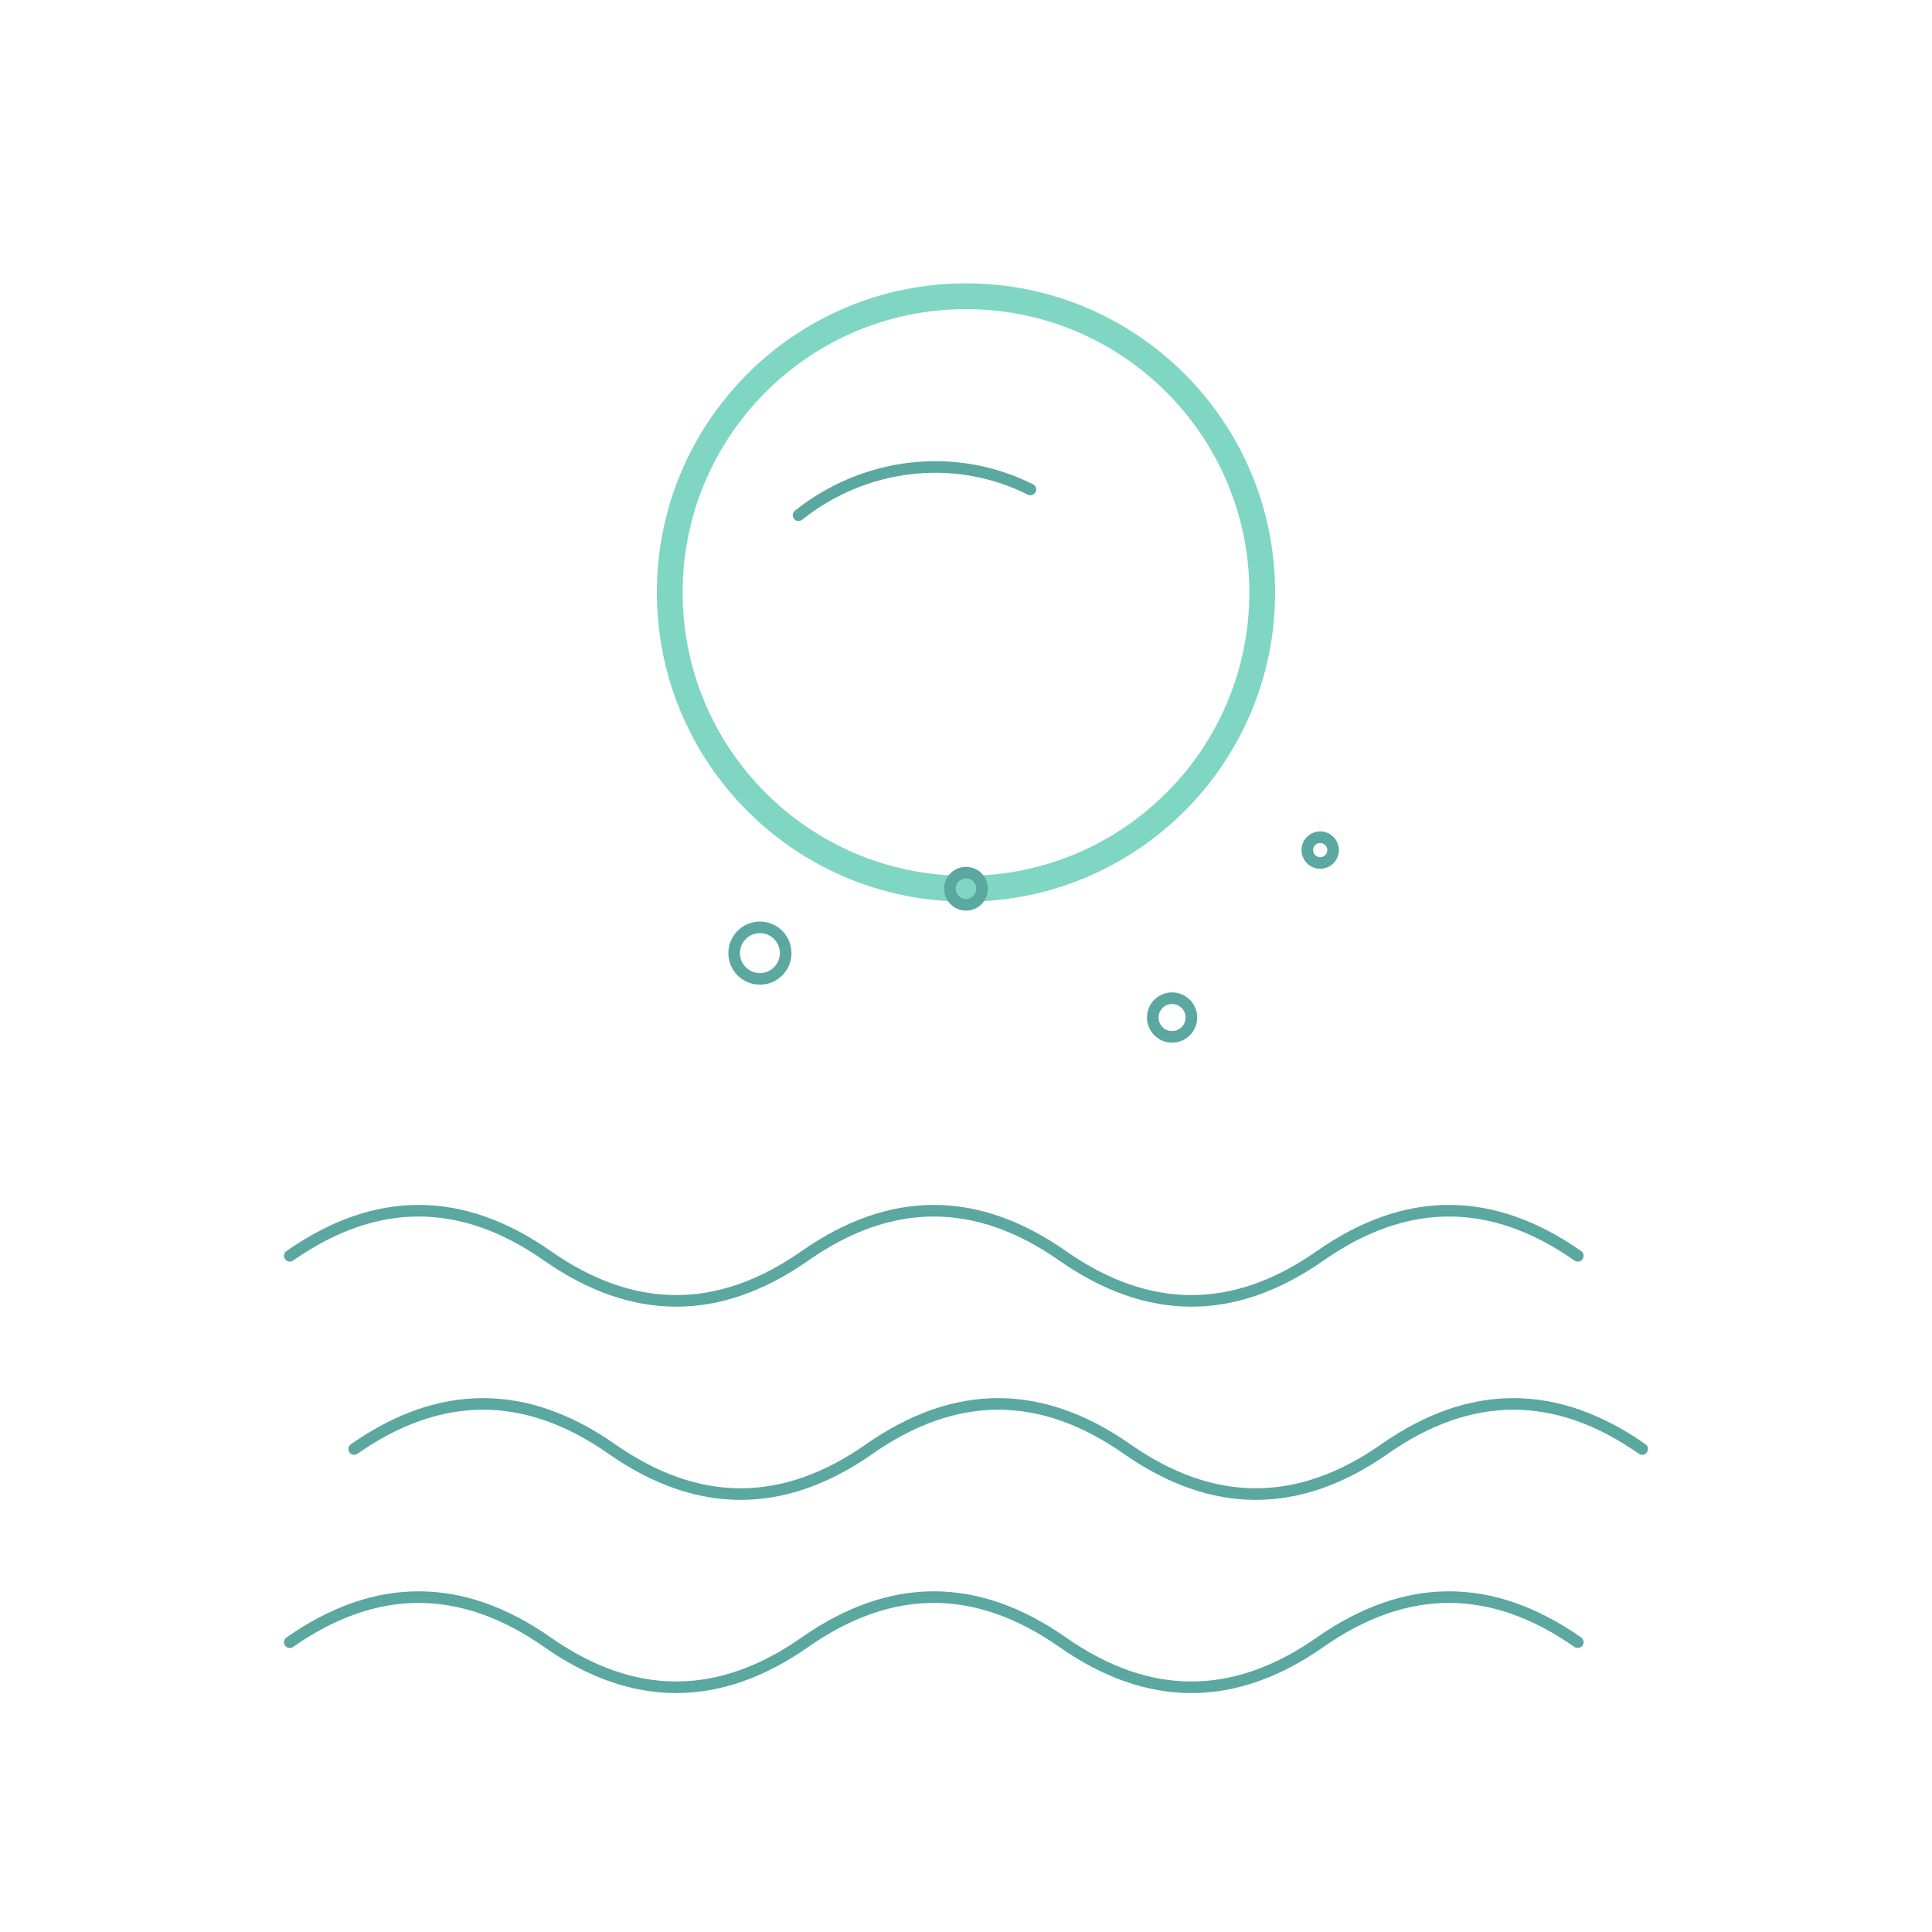
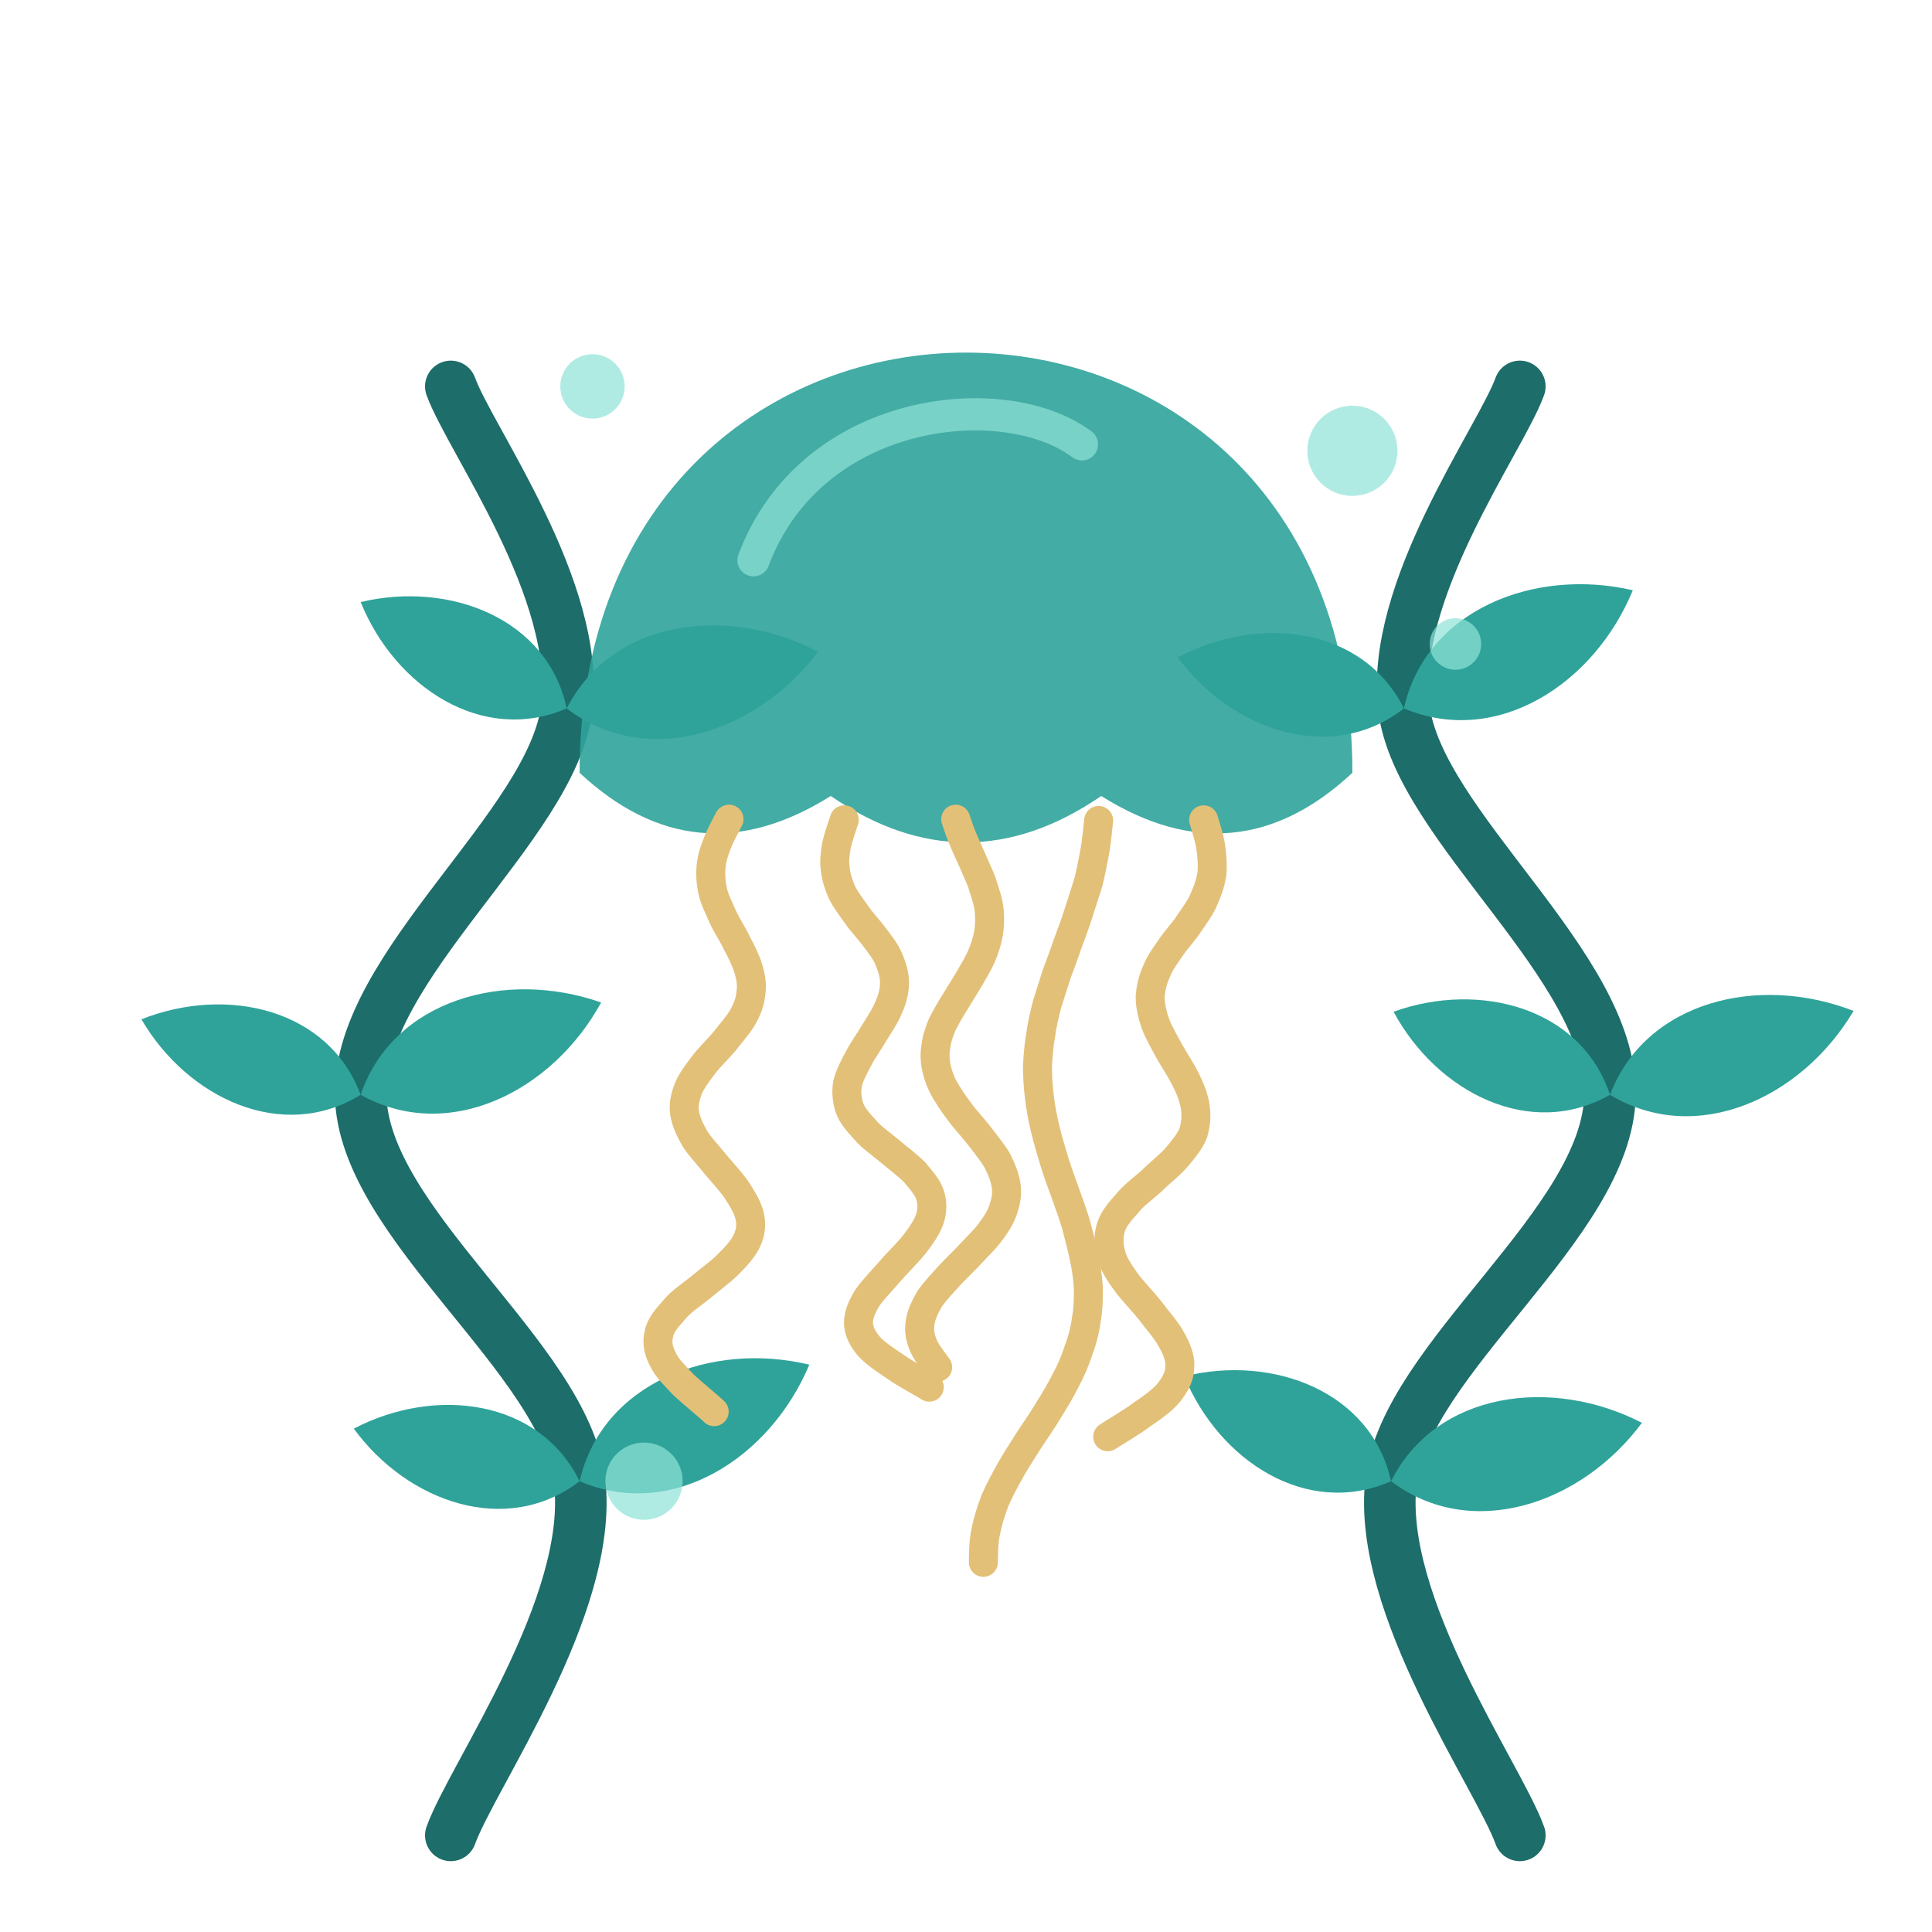
<svg xmlns="http://www.w3.org/2000/svg" viewBox="0 0 300 300" role="img" aria-labelledby="t d">
-   <g fill="none" stroke-linecap="round" stroke-linejoin="round">
-     <circle cx="150" cy="92" r="46" stroke="#7fd6c2" stroke-width="4" />
-     <path d="M124 80 C134 72 148 70 160 76" stroke="#5aa8a0" stroke-width="1.8" />
-     <g stroke="#5aa8a0" stroke-width="1.8">
-       <circle cx="118" cy="148" r="4" />
-       <circle cx="182" cy="158" r="3" />
-       <circle cx="150" cy="138" r="2.5" />
-       <circle cx="205" cy="132" r="2" />
-       <path d="M45 195 Q65 181 85 195 T125 195 T165 195 T205 195 T245 195" />
-       <path d="M55 225 Q75 211 95 225 T135 225 T175 225 T215 225 T255 225" />
-       <path d="M45 255 Q65 241 85 255 T125 255 T165 255 T205 255 T245 255" />
-     </g>
+   <path d="M70,285 C73.3,275.8 92.3,249.2 90,230 C87.7,210.8 56.3,190 56,170 C55.7,150 85.7,128.3 88,110 C90.3,91.7 73,68.3 70,60" fill="none" stroke="#1d6d6a" stroke-width="8" stroke-linecap="round" />
+   <path d="M0,0 C10,-12 28,-10.2 40,0 C28,10.2 10,12 0,0Z" transform="translate(90,230) rotate(-26.9)" fill="#2fa39a" />
+   <path d="M0,0 C9,-11 25.2,-9.3 36,0 C25.2,9.3 9,11 0,0Z" transform="translate(90,230) rotate(-166.9)" fill="#2fa39a" />
+   <path d="M0,0 C10,-12 28,-10.2 40,0 C28,10.2 10,12 0,0Z" transform="translate(56,170) rotate(-21)" fill="#2fa39a" />
+   <path d="M0,0 C9,-11 25.2,-9.3 36,0 C25.2,9.3 9,11 0,0Z" transform="translate(56,170) rotate(-161)" fill="#2fa39a" />
+   <path d="M0,0 C10,-12 28,-10.2 40,0 C28,10.2 10,12 0,0Z" transform="translate(88,110) rotate(-12.7)" fill="#2fa39a" />
+   <path d="M0,0 C9,-11 25.2,-9.3 36,0 C25.2,9.3 9,11 0,0Z" transform="translate(88,110) rotate(-152.7)" fill="#2fa39a" />
+   <path d="M236,285 C232.7,275.8 213.7,249.2 216,230 C218.3,210.8 249.7,190 250,170 C250.3,150 220.3,128.3 218,110 C215.7,91.7 233,68.3 236,60" fill="none" stroke="#1d6d6a" stroke-width="8" stroke-linecap="round" />
+   <path d="M0,0 C10,-12 28,-10.2 40,0 C28,10.2 10,12 0,0Z" transform="translate(216,230) rotate(-13.1)" fill="#2fa39a" />
+   <path d="M0,0 C9,-11 25.2,-9.3 36,0 C25.2,9.3 9,11 0,0Z" transform="translate(216,230) rotate(-153.1)" fill="#2fa39a" />
+   <path d="M0,0 C10,-12 28,-10.2 40,0 C28,10.2 10,12 0,0Z" transform="translate(250,170) rotate(-19)" fill="#2fa39a" />
+   <path d="M0,0 C9,-11 25.2,-9.3 36,0 C25.2,9.3 9,11 0,0Z" transform="translate(250,170) rotate(-159)" fill="#2fa39a" />
+   <path d="M0,0 C10,-12 28,-10.2 40,0 C28,10.2 10,12 0,0Z" transform="translate(218,110) rotate(-27.3)" fill="#2fa39a" />
+   <path d="M0,0 C9,-11 25.2,-9.3 36,0 C25.2,9.3 9,11 0,0Z" transform="translate(218,110) rotate(-167.3)" fill="#2fa39a" />
+   <g transform="translate(150,120)">
+     <path d="M-60,0 C-60,-87 60,-87 60,0 Q42,16.8 21,3.6 Q0,18 -21,3.6 Q-42,16.8 -60,0Z" fill="#2fa39a" fill-opacity="0.9" />
+     <path d="M-33,-33 C-24,-57 6,-60 18,-51" fill="none" stroke="#8fe3d8" stroke-width="5" stroke-linecap="round" stroke-opacity=".7" />
+     <path d="M-36.8,7.2 C-37.1,7.8 -38.1,9.6 -38.6,10.9 C-39.1,12.1 -39.5,13.4 -39.6,14.7 C-39.7,15.9 -39.6,17.2 -39.3,18.5 C-39,19.8 -38.3,21.1 -37.7,22.5 C-37.1,23.8 -36.2,25.1 -35.6,26.4 C-34.9,27.7 -34.2,29.1 -33.8,30.4 C-33.4,31.7 -33.2,33 -33.4,34.2 C-33.5,35.5 -34,36.8 -34.7,38 C-35.4,39.2 -36.5,40.4 -37.5,41.7 C-38.5,42.9 -39.8,44.1 -40.7,45.3 C-41.7,46.6 -42.6,47.8 -43.1,49 C-43.6,50.3 -43.9,51.5 -43.7,52.8 C-43.5,54.1 -42.9,55.4 -42.1,56.8 C-41.3,58.1 -40,59.4 -38.9,60.8 C-37.8,62.1 -36.5,63.5 -35.6,64.8 C-34.7,66.2 -33.9,67.5 -33.6,68.8 C-33.3,70.1 -33.4,71.3 -34,72.6 C-34.5,73.8 -35.7,75.1 -36.9,76.3 C-38.1,77.5 -39.8,78.7 -41.2,79.9 C-42.7,81.1 -44.4,82.2 -45.4,83.5 C-46.5,84.7 -47.5,85.9 -47.7,87.2 C-48,88.4 -47.8,89.7 -47.1,91 C-46.5,92.4 -45.1,93.7 -43.8,95.1 C-42.4,96.4 -39.8,98.5 -39.1,99.2" fill="none" stroke="#e3c078" stroke-width="4.5" stroke-linecap="round" />
+     <path d="M-18.9,7.3 C-19.1,7.9 -19.8,9.9 -20.1,11.2 C-20.3,12.4 -20.5,13.7 -20.3,14.9 C-20.2,16.1 -19.8,17.3 -19.3,18.5 C-18.7,19.7 -17.8,20.9 -17,22 C-16.2,23.2 -15.1,24.3 -14.3,25.4 C-13.4,26.6 -12.5,27.7 -12,28.9 C-11.5,30.1 -11.1,31.3 -11.1,32.6 C-11.1,33.8 -11.4,35.1 -12,36.4 C-12.5,37.7 -13.4,39 -14.2,40.3 C-15,41.7 -16,43 -16.7,44.4 C-17.4,45.7 -18.1,47 -18.4,48.3 C-18.6,49.5 -18.5,50.8 -18.1,52 C-17.7,53.2 -16.7,54.3 -15.7,55.4 C-14.7,56.6 -13.2,57.6 -11.9,58.7 C-10.6,59.8 -9.1,60.9 -8,62 C-7,63.2 -6,64.3 -5.6,65.5 C-5.2,66.7 -5.2,68 -5.6,69.2 C-6,70.5 -7,71.9 -8,73.2 C-9.1,74.6 -10.6,76 -11.8,77.4 C-13,78.8 -14.4,80.2 -15.3,81.5 C-16.1,82.8 -16.7,84.1 -16.7,85.4 C-16.7,86.6 -16.1,87.8 -15.2,88.9 C-14.2,90.1 -12.6,91.1 -11,92.2 C-9.5,93.3 -6.6,94.8 -5.7,95.4" fill="none" stroke="#e3c078" stroke-width="4.5" stroke-linecap="round" />
+     <path d="M-1.6,7.2 C-1.4,7.8 -0.8,9.6 -0.3,10.7 C0.2,11.9 0.8,13.1 1.3,14.3 C1.8,15.5 2.4,16.6 2.7,17.8 C3.1,19 3.5,20.2 3.6,21.4 C3.7,22.5 3.7,23.7 3.5,24.9 C3.3,26.1 2.9,27.3 2.4,28.5 C1.9,29.6 1.2,30.8 0.5,32 C-0.2,33.2 -1,34.4 -1.7,35.6 C-2.4,36.7 -3.1,37.9 -3.7,39.1 C-4.2,40.3 -4.6,41.5 -4.7,42.7 C-4.9,43.8 -4.8,45 -4.5,46.2 C-4.2,47.4 -3.7,48.6 -3,49.7 C-2.3,50.9 -1.4,52.1 -0.5,53.3 C0.4,54.4 1.5,55.6 2.4,56.8 C3.3,58 4.3,59.2 4.9,60.3 C5.5,61.5 6,62.7 6.2,63.9 C6.4,65.1 6.3,66.2 5.9,67.4 C5.6,68.6 4.9,69.8 4,71 C3.2,72.2 2,73.3 0.9,74.5 C-0.2,75.7 -1.5,76.9 -2.6,78.1 C-3.7,79.3 -4.8,80.5 -5.6,81.6 C-6.3,82.8 -6.9,84 -7.1,85.2 C-7.3,86.4 -7.2,87.5 -6.7,88.7 C-6.3,89.9 -4.8,91.7 -4.4,92.3" fill="none" stroke="#e3c078" stroke-width="4.5" stroke-linecap="round" />
+     <path d="M20.6,7.4 C20.5,8.2 20.3,10.6 20,12.2 C19.7,13.8 19.4,15.4 19,17 C18.5,18.6 18,20.1 17.5,21.7 C17,23.3 16.4,24.9 15.8,26.5 C15.3,28 14.7,29.6 14.1,31.2 C13.6,32.8 13.1,34.3 12.6,35.9 C12.2,37.5 11.8,39.1 11.6,40.7 C11.3,42.3 11.2,43.9 11.1,45.5 C11.1,47.1 11.2,48.8 11.4,50.4 C11.6,52 11.9,53.7 12.3,55.3 C12.7,57 13.2,58.6 13.7,60.3 C14.2,61.9 14.8,63.6 15.4,65.2 C16,66.9 16.6,68.5 17.1,70.2 C17.5,71.8 18,73.5 18.3,75.1 C18.7,76.8 18.9,78.4 19,80 C19,81.6 19,83.2 18.7,84.8 C18.5,86.4 18.1,88 17.5,89.6 C17,91.2 16.3,92.8 15.5,94.3 C14.7,95.9 13.8,97.4 12.8,99 C11.9,100.5 10.8,102.1 9.8,103.6 C8.8,105.2 7.8,106.7 6.9,108.3 C6,109.9 5.2,111.4 4.5,113 C3.9,114.6 3.4,116.1 3.1,117.7 C2.7,119.3 2.7,121.8 2.7,122.6" fill="none" stroke="#e3c078" stroke-width="4.5" stroke-linecap="round" />
+     <path d="M36.9,7.3 C37.1,8 37.8,10.1 38,11.5 C38.2,12.9 38.3,14.2 38.2,15.6 C38,16.9 37.6,18.2 37,19.5 C36.5,20.8 35.6,22 34.7,23.3 C33.9,24.6 32.7,25.8 31.9,27 C31,28.3 30.1,29.5 29.6,30.8 C29,32.1 28.7,33.4 28.6,34.8 C28.6,36.1 28.9,37.5 29.4,38.9 C29.9,40.3 30.8,41.8 31.6,43.3 C32.4,44.7 33.4,46.2 34.1,47.6 C34.8,49 35.4,50.5 35.6,51.9 C35.8,53.2 35.7,54.6 35.3,55.9 C34.8,57.2 33.8,58.4 32.8,59.6 C31.7,60.9 30.2,62 28.9,63.3 C27.6,64.5 26,65.6 25,66.9 C23.9,68.1 22.9,69.3 22.5,70.6 C22.1,71.9 22.1,73.3 22.5,74.7 C22.8,76.1 23.8,77.6 24.8,79 C25.9,80.5 27.4,82 28.6,83.5 C29.7,85 31.1,86.5 31.9,88 C32.7,89.4 33.3,90.9 33.2,92.2 C33.2,93.6 32.6,94.8 31.6,96.1 C30.7,97.3 29,98.5 27.4,99.6 C25.8,100.8 22.9,102.5 22,103.1" fill="none" stroke="#e3c078" stroke-width="4.5" stroke-linecap="round" />
  </g>
+   <circle cx="210" cy="70" r="7" fill="#8fe3d8" fill-opacity=".7" />
+   <circle cx="226" cy="100" r="4" fill="#8fe3d8" fill-opacity=".7" />
+   <circle cx="92" cy="60" r="5" fill="#8fe3d8" fill-opacity=".7" />
+   <circle cx="100" cy="230" r="6" fill="#8fe3d8" fill-opacity=".7" />
</svg>
